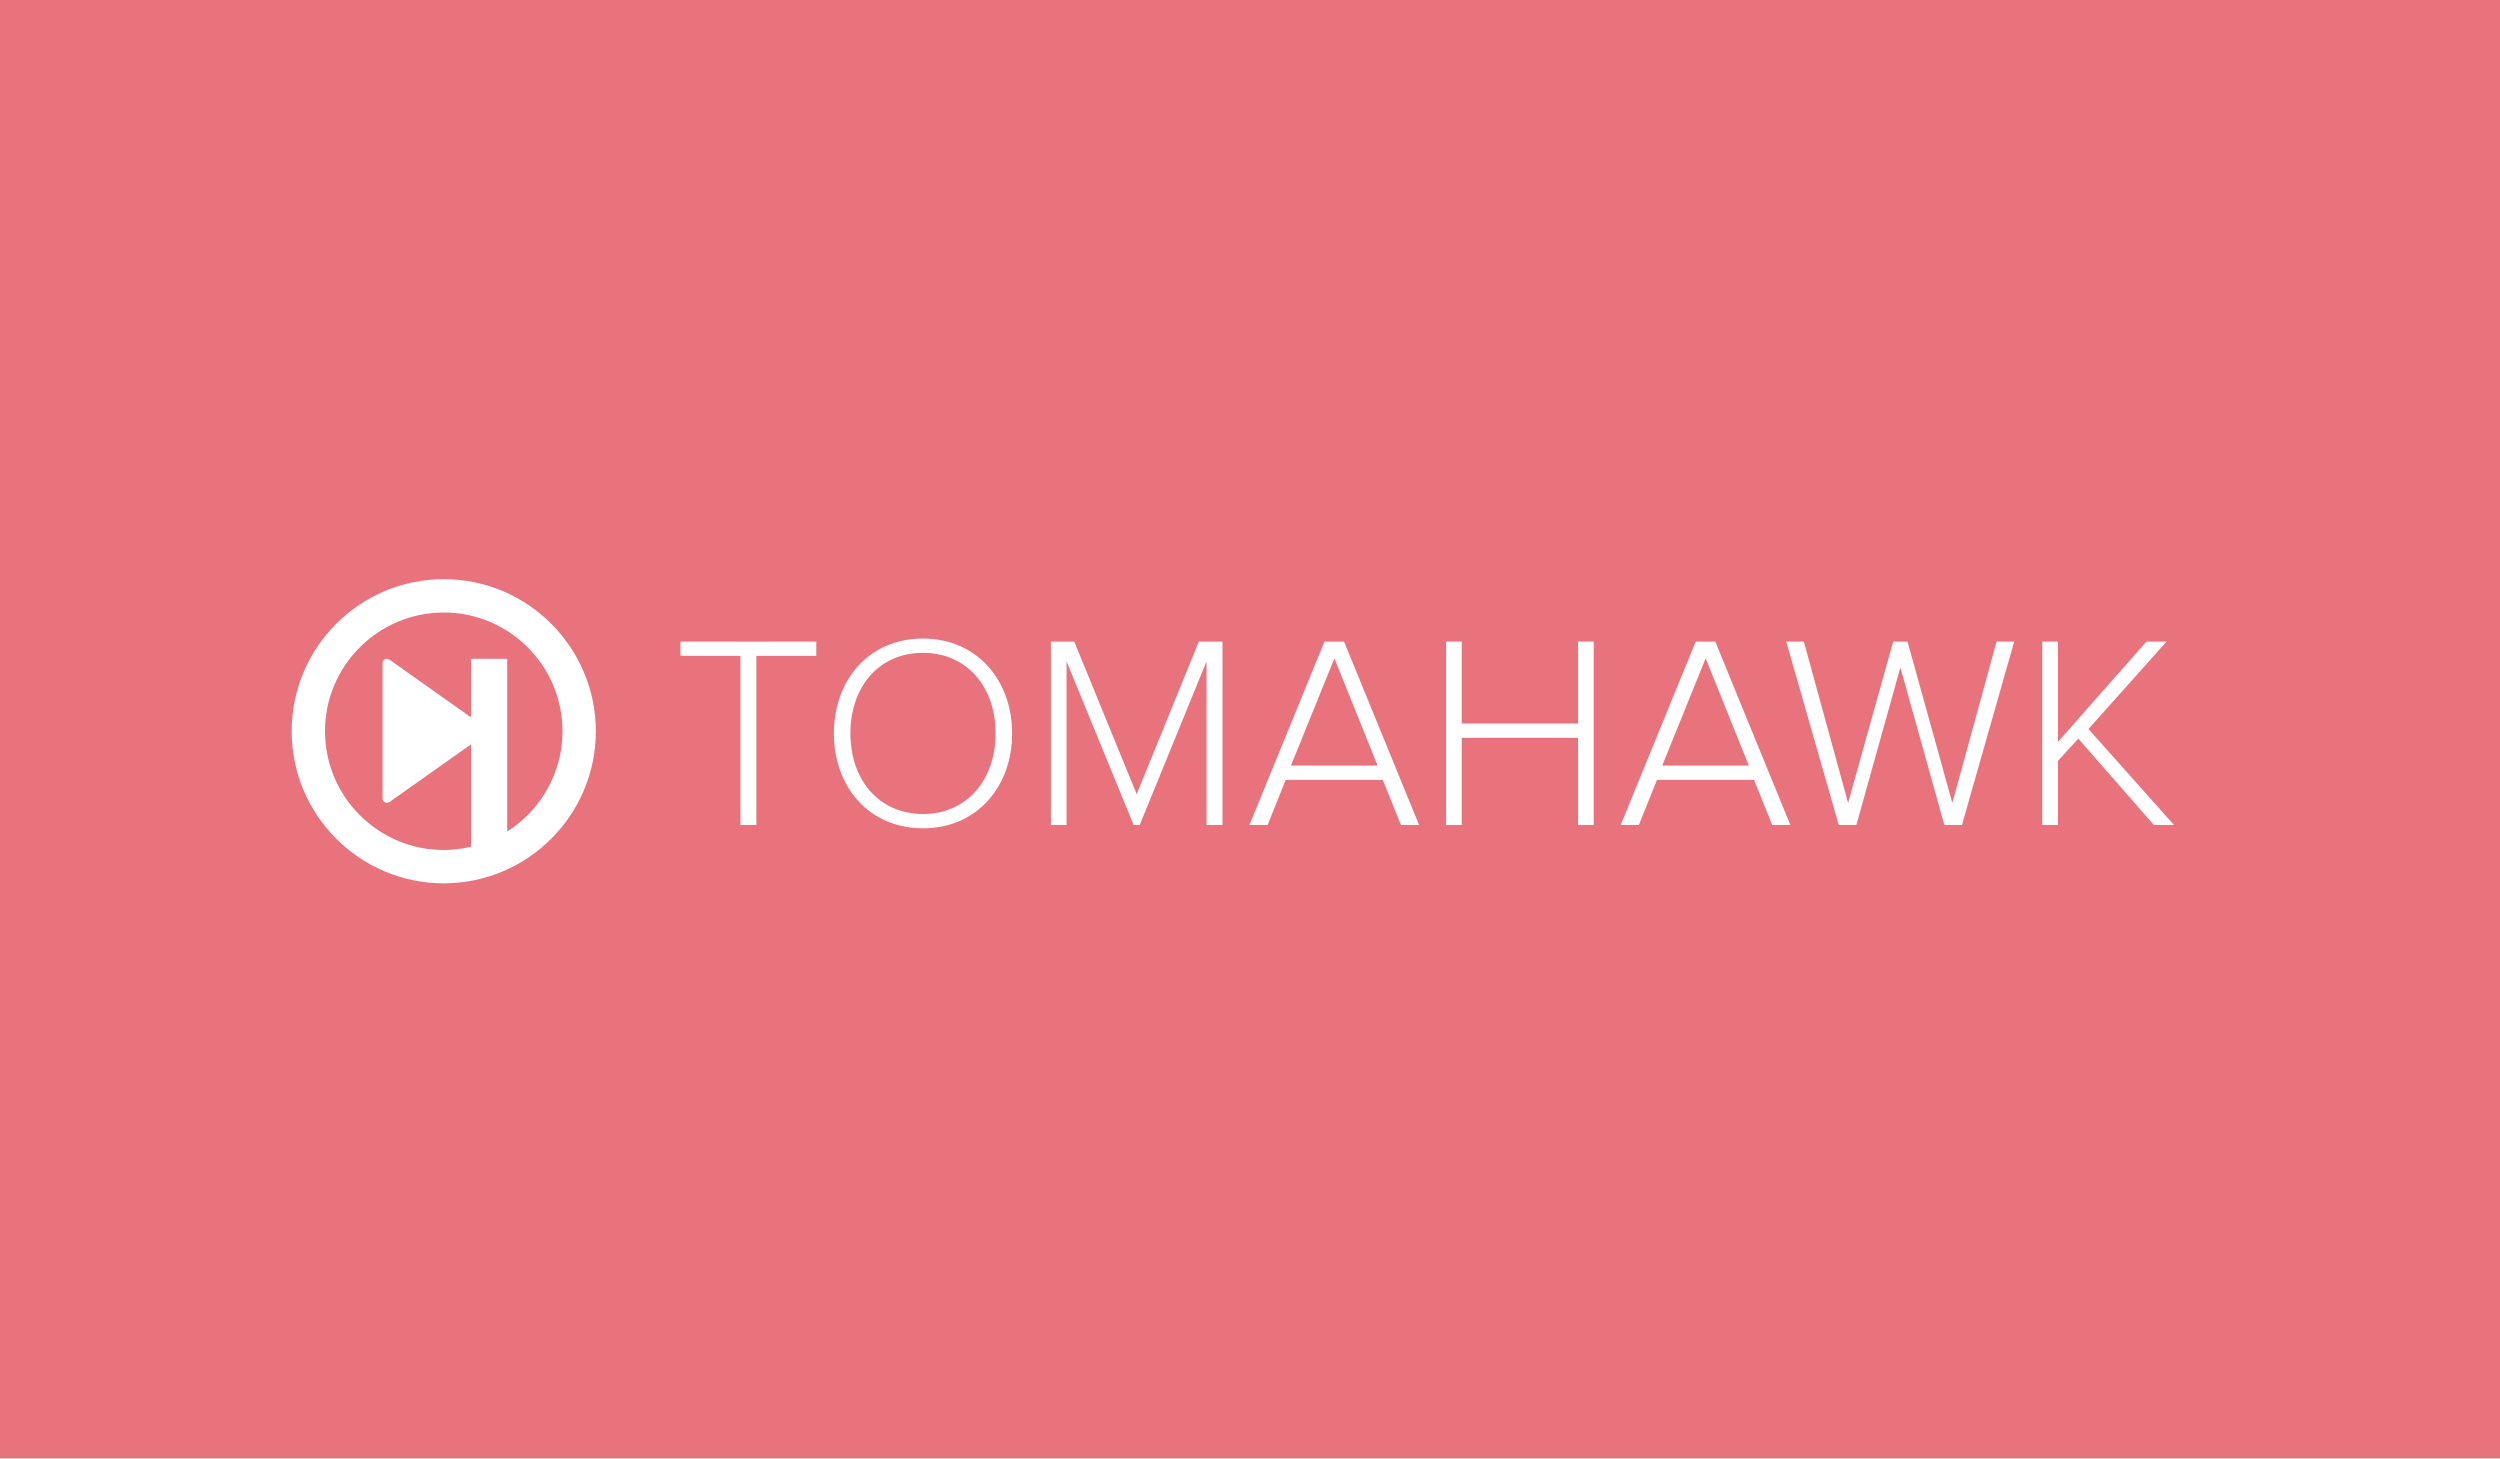
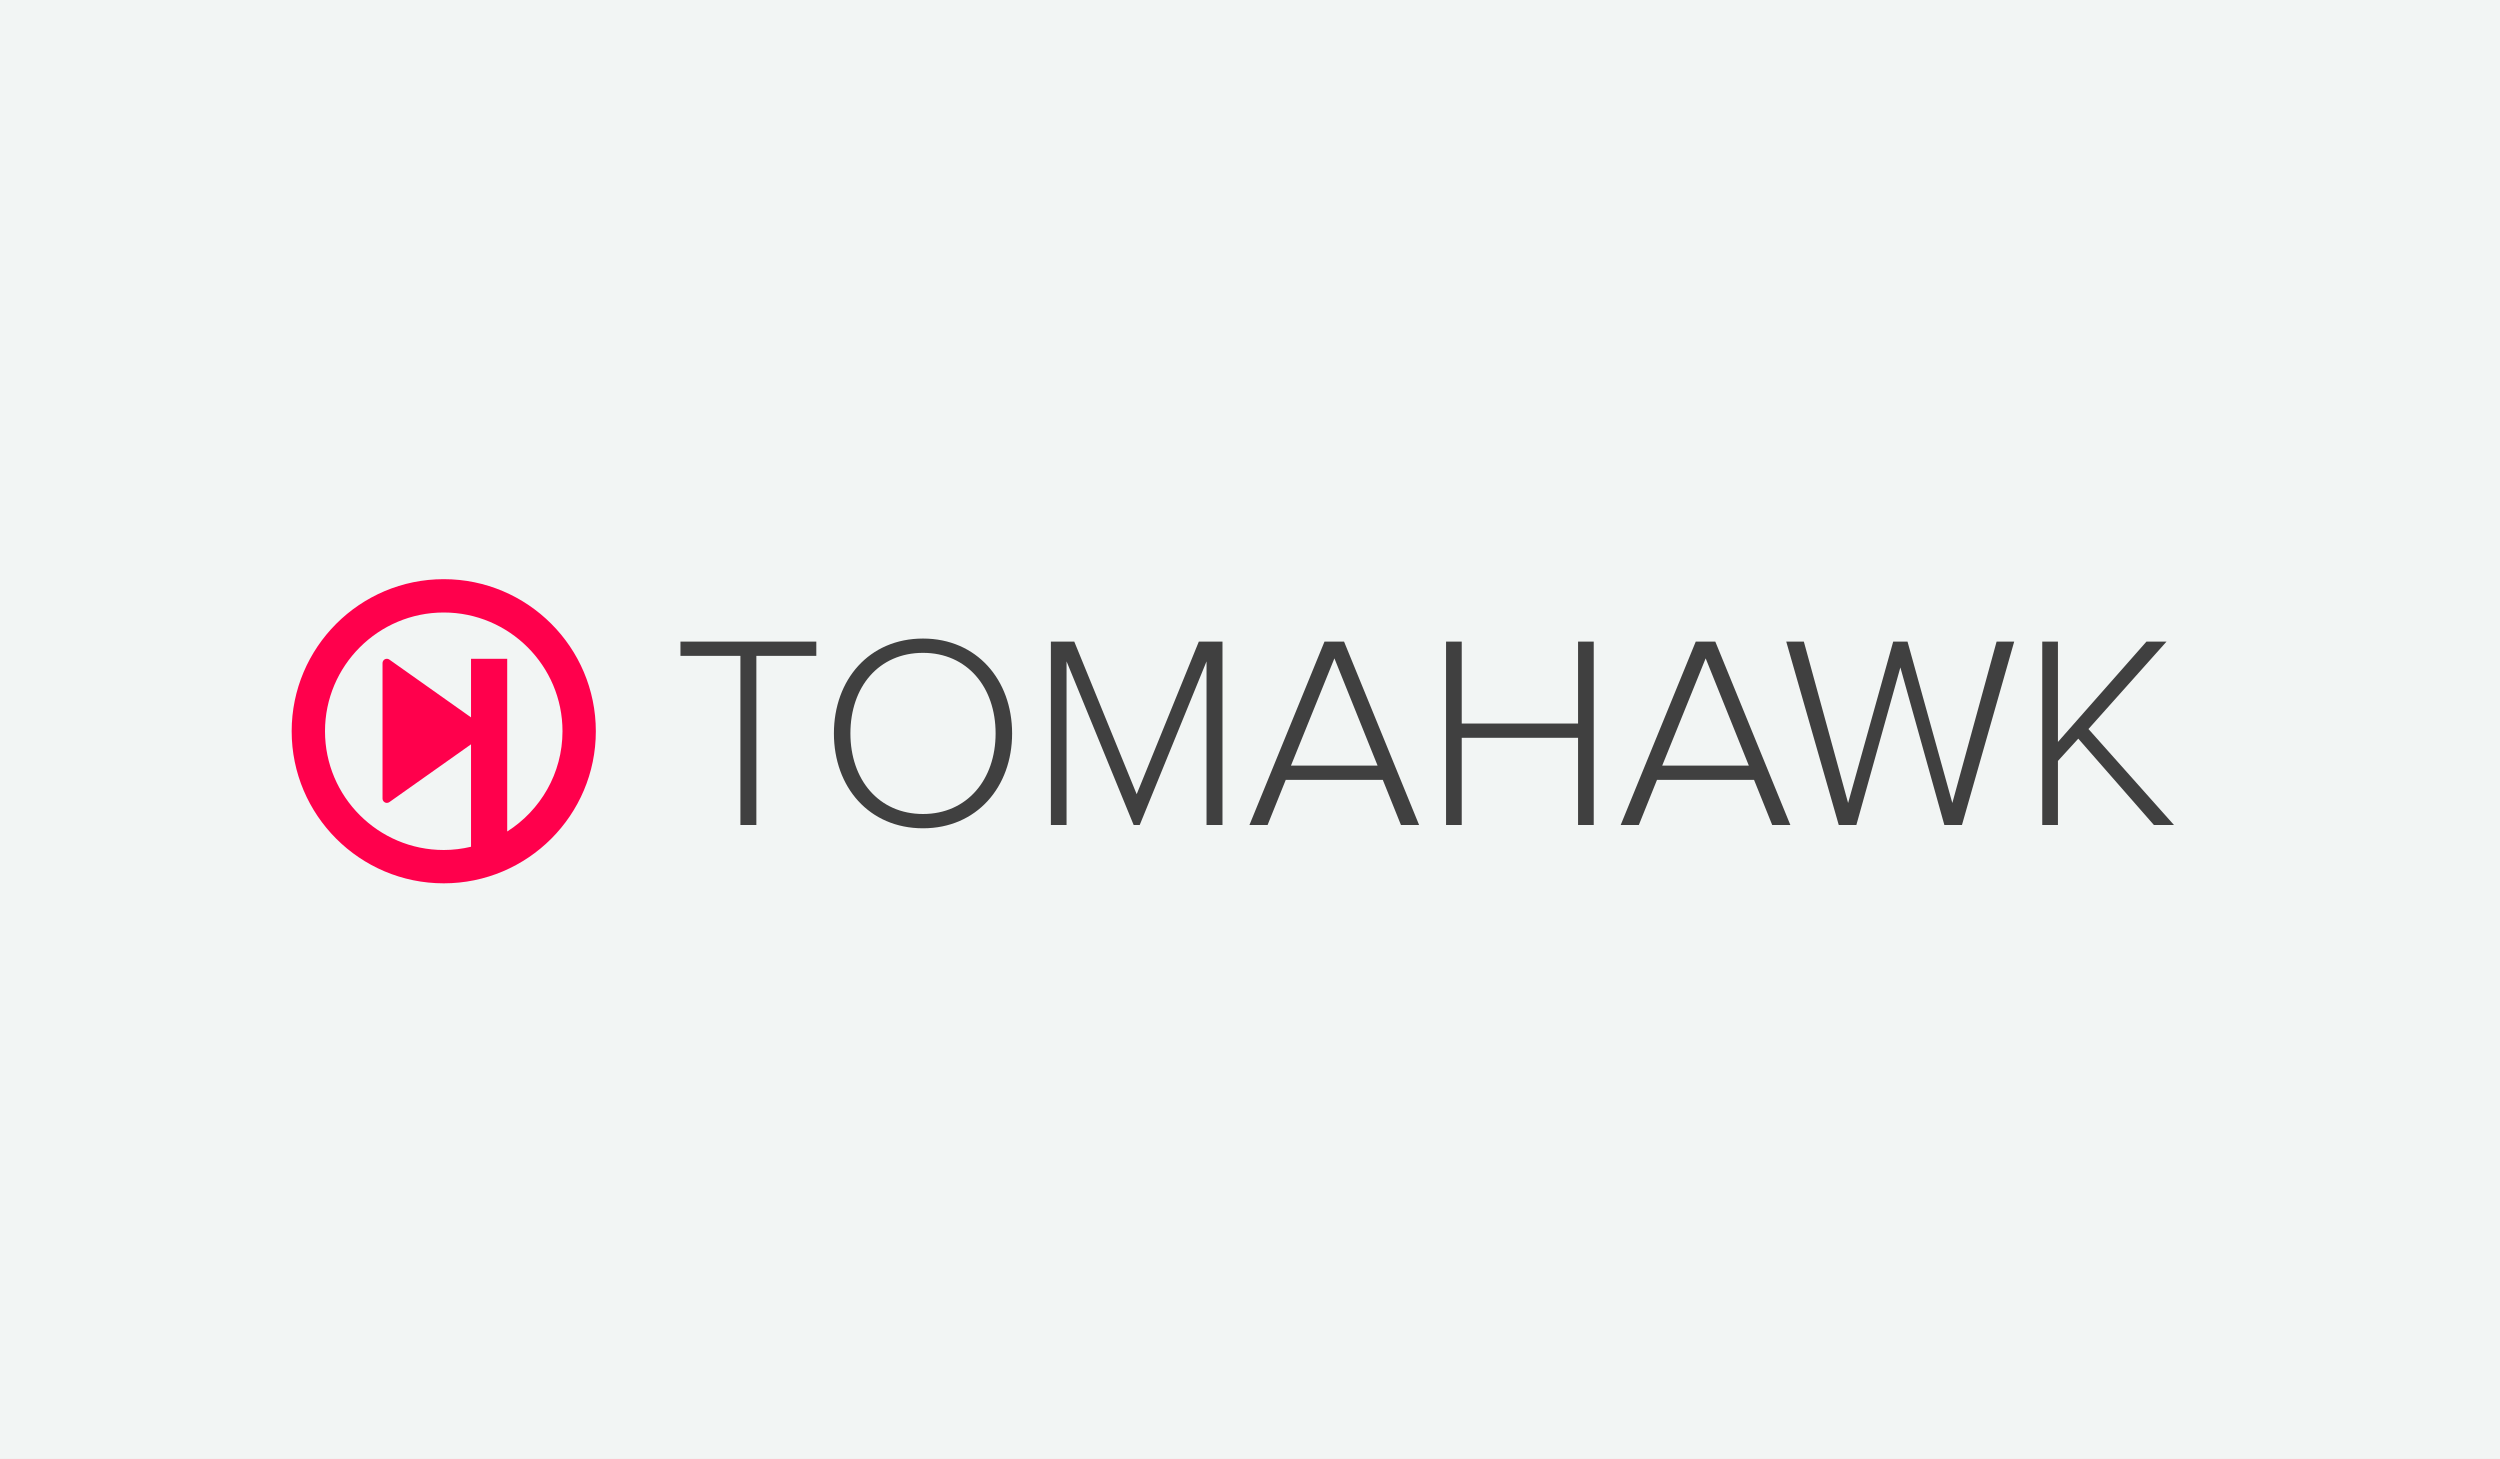
<svg xmlns="http://www.w3.org/2000/svg" width="600px" height="350px" viewBox="0 0 600 350" version="1.1">
  <description>Created with Sketch (http://www.bohemiancoding.com/sketch)</description>
  <defs />
  <g id="Page-1" stroke="none" stroke-width="1" fill="none" fill-rule="evenodd">
    <g id="splash">
      <g id="Page-1">
-         <rect id="Rectangle-1" fill-opacity="0.85" fill="#E65D69" x="0" y="0" width="600" height="350" />
-         <g id="Shape-+-Shape" transform="translate(70, 139)">
-           <path d="M36.5,8 C20.783,8 8,20.783 8,36.498 C8,52.213 20.782,65 36.5,65 C38.754,65 40.941,64.721 43.046,64.221 L43.046,39.638 L23.443,53.509 C23.27,53.628 23.054,53.696 22.846,53.696 C22.684,53.696 22.519,53.662 22.371,53.577 C22.023,53.4 21.807,53.043 21.807,52.661 L21.807,20.143 C21.807,19.761 22.023,19.401 22.371,19.219 C22.718,19.049 23.129,19.079 23.443,19.299 L43.046,33.172 L43.046,19.105 L43.881,19.105 L51.73,19.105 L51.73,60.559 C59.695,55.501 65,46.616 65,36.497 C65,20.783 52.214,8 36.5,8 L36.5,8 L36.5,8 Z" id="Shape" />
-           <path d="M36.502,0 C16.373,0 0,16.374 0,36.5 C0,56.627 16.373,73 36.502,73 C56.626,73 73,56.627 73,36.5 C72.999,16.374 56.626,0 36.502,0 L36.502,0 L36.502,0 Z M51.73,60.559 L51.73,19.105 L43.88,19.105 L43.046,19.105 L43.046,33.172 L23.443,19.299 C23.13,19.079 22.718,19.049 22.371,19.219 C22.023,19.401 21.807,19.761 21.807,20.143 L21.807,52.661 C21.807,53.043 22.023,53.4 22.371,53.577 C22.519,53.662 22.684,53.696 22.845,53.696 C23.053,53.696 23.268,53.628 23.443,53.509 L43.046,39.638 L43.046,64.221 C40.94,64.72 38.754,65 36.5,65 C20.782,65 8,52.213 8,36.498 C8,20.783 20.781,8 36.5,8 C52.213,8 65,20.783 65,36.498 C64.999,46.616 59.694,55.501 51.73,60.559 L51.73,60.559 L51.73,60.559 Z" id="Shape" fill="#FFFFFF" />
+         <g id="splash">
+           <g id="Page-1">
+             <rect id="Rectangle-1" fill-opacity="0.85" fill="#F2F5F4" x="0" y="0" width="600" height="350" />
+             <g id="Shape-+-Shape" transform="translate(70, 139)">
+               <path d="M36.5,8 C20.783,8 8,20.783 8,36.498 C8,52.213 20.782,65 36.5,65 C38.754,65 40.941,64.721 43.046,64.221 L43.046,39.638 L23.443,53.509 C23.27,53.628 23.054,53.696 22.846,53.696 C22.684,53.696 22.519,53.662 22.371,53.577 C22.023,53.4 21.807,53.043 21.807,52.661 L21.807,20.143 C21.807,19.761 22.023,19.401 22.371,19.219 C22.718,19.049 23.129,19.079 23.443,19.299 L43.046,33.172 L43.046,19.105 L43.881,19.105 L51.73,19.105 L51.73,60.559 C59.695,55.501 65,46.616 65,36.497 C65,20.783 52.214,8 36.5,8 L36.5,8 L36.5,8 Z" id="Shape" />
+               <path d="M36.502,0 C16.373,0 0,16.374 0,36.5 C0,56.627 16.373,73 36.502,73 C56.626,73 73,56.627 73,36.5 C72.999,16.374 56.626,0 36.502,0 L36.502,0 L36.502,0 Z M51.73,60.559 L51.73,19.105 L43.88,19.105 L43.046,19.105 L43.046,33.172 L23.443,19.299 C23.13,19.079 22.718,19.049 22.371,19.219 C22.023,19.401 21.807,19.761 21.807,20.143 L21.807,52.661 C21.807,53.043 22.023,53.4 22.371,53.577 C22.519,53.662 22.684,53.696 22.845,53.696 C23.053,53.696 23.268,53.628 23.443,53.509 L43.046,39.638 L43.046,64.221 C40.94,64.72 38.754,65 36.5,65 C20.782,65 8,52.213 8,36.498 C8,20.783 20.781,8 36.5,8 C52.213,8 65,20.783 65,36.498 C64.999,46.616 59.694,55.501 51.73,60.559 L51.73,60.559 L51.73,60.559 Z" id="Shape" fill="#FF004C" />
+             </g>
+             <path d="M181.526,198 L181.526,157.41 L195.914,157.41 L195.914,153.978 L163.31,153.978 L163.31,157.41 L177.698,157.41 L177.698,198 L181.526,198 L181.526,198 Z M221.522,198.792 C234.392,198.792 242.906,188.892 242.906,176.022 C242.906,163.152 234.392,153.252 221.522,153.252 C208.586,153.252 200.138,163.152 200.138,176.022 C200.138,188.892 208.586,198.792 221.522,198.792 L221.522,198.792 Z M221.522,195.36 C210.896,195.36 204.098,187.11 204.098,176.022 C204.098,164.868 210.896,156.684 221.522,156.684 C232.082,156.684 238.946,164.868 238.946,176.022 C238.946,187.11 232.082,195.36 221.522,195.36 L221.522,195.36 Z M293.396,198 L293.396,153.978 L287.72,153.978 L272.804,190.608 L257.822,153.978 L252.212,153.978 L252.212,198 L255.974,198 L255.974,158.73 L272.078,198 L273.53,198 L289.568,158.73 L289.568,198 L293.396,198 L293.396,198 Z M340.586,198 L322.568,153.978 L317.882,153.978 L299.864,198 L304.22,198 L308.576,187.176 L331.874,187.176 L336.23,198 L340.586,198 L340.586,198 Z M330.62,183.744 L309.83,183.744 L320.258,158.004 L330.62,183.744 L330.62,183.744 Z M382.496,198 L382.496,153.978 L378.734,153.978 L378.734,173.646 L350.816,173.646 L350.816,153.978 L347.054,153.978 L347.054,198 L350.816,198 L350.816,177.078 L378.734,177.078 L378.734,198 L382.496,198 L382.496,198 Z M429.686,198 L411.668,153.978 L406.982,153.978 L388.964,198 L393.32,198 L397.676,187.176 L420.974,187.176 L425.33,198 L429.686,198 L429.686,198 Z M419.72,183.744 L398.93,183.744 L409.358,158.004 L419.72,183.744 L419.72,183.744 Z M470.87,198 L483.41,153.978 L479.186,153.978 L468.56,192.72 L457.802,153.978 L454.37,153.978 L443.546,192.72 L432.92,153.978 L428.696,153.978 L441.302,198 L445.526,198 L456.086,160.182 L466.646,198 L470.87,198 L470.87,198 Z M521.756,198 L501.23,174.966 L519.974,153.978 L515.156,153.978 L493.904,178.068 L493.904,153.978 L490.142,153.978 L490.142,198 L493.904,198 L493.904,182.622 L498.788,177.276 L516.938,198 L521.756,198 L521.756,198 Z" id="TOMAHAWK" fill="#404040" />
+           </g>
        </g>
-         <path d="M181.526,198 L181.526,157.41 L195.914,157.41 L195.914,153.978 L163.31,153.978 L163.31,157.41 L177.698,157.41 L177.698,198 L181.526,198 Z M221.522,198.792 C234.392,198.792 242.906,188.892 242.906,176.022 C242.906,163.152 234.392,153.252 221.522,153.252 C208.586,153.252 200.138,163.152 200.138,176.022 C200.138,188.892 208.586,198.792 221.522,198.792 Z M221.522,195.36 C210.896,195.36 204.098,187.11 204.098,176.022 C204.098,164.868 210.896,156.684 221.522,156.684 C232.082,156.684 238.946,164.868 238.946,176.022 C238.946,187.11 232.082,195.36 221.522,195.36 Z M293.396,198 L293.396,153.978 L287.72,153.978 L272.804,190.608 L257.822,153.978 L252.212,153.978 L252.212,198 L255.974,198 L255.974,158.73 L272.078,198 L273.53,198 L289.568,158.73 L289.568,198 L293.396,198 Z M340.586,198 L322.568,153.978 L317.882,153.978 L299.864,198 L304.22,198 L308.576,187.176 L331.874,187.176 L336.23,198 L340.586,198 Z M330.62,183.744 L309.83,183.744 L320.258,158.004 L330.62,183.744 Z M382.496,198 L382.496,153.978 L378.734,153.978 L378.734,173.646 L350.816,173.646 L350.816,153.978 L347.054,153.978 L347.054,198 L350.816,198 L350.816,177.078 L378.734,177.078 L378.734,198 L382.496,198 Z M429.686,198 L411.668,153.978 L406.982,153.978 L388.964,198 L393.32,198 L397.676,187.176 L420.974,187.176 L425.33,198 L429.686,198 Z M419.72,183.744 L398.93,183.744 L409.358,158.004 L419.72,183.744 Z M470.87,198 L483.41,153.978 L479.186,153.978 L468.56,192.72 L457.802,153.978 L454.37,153.978 L443.546,192.72 L432.92,153.978 L428.696,153.978 L441.302,198 L445.526,198 L456.086,160.182 L466.646,198 L470.87,198 Z M521.756,198 L501.23,174.966 L519.974,153.978 L515.156,153.978 L493.904,178.068 L493.904,153.978 L490.142,153.978 L490.142,198 L493.904,198 L493.904,182.622 L498.788,177.276 L516.938,198 L521.756,198 Z" id="TOMAHAWK" fill="#FFFFFF" />
      </g>
    </g>
  </g>
</svg>
